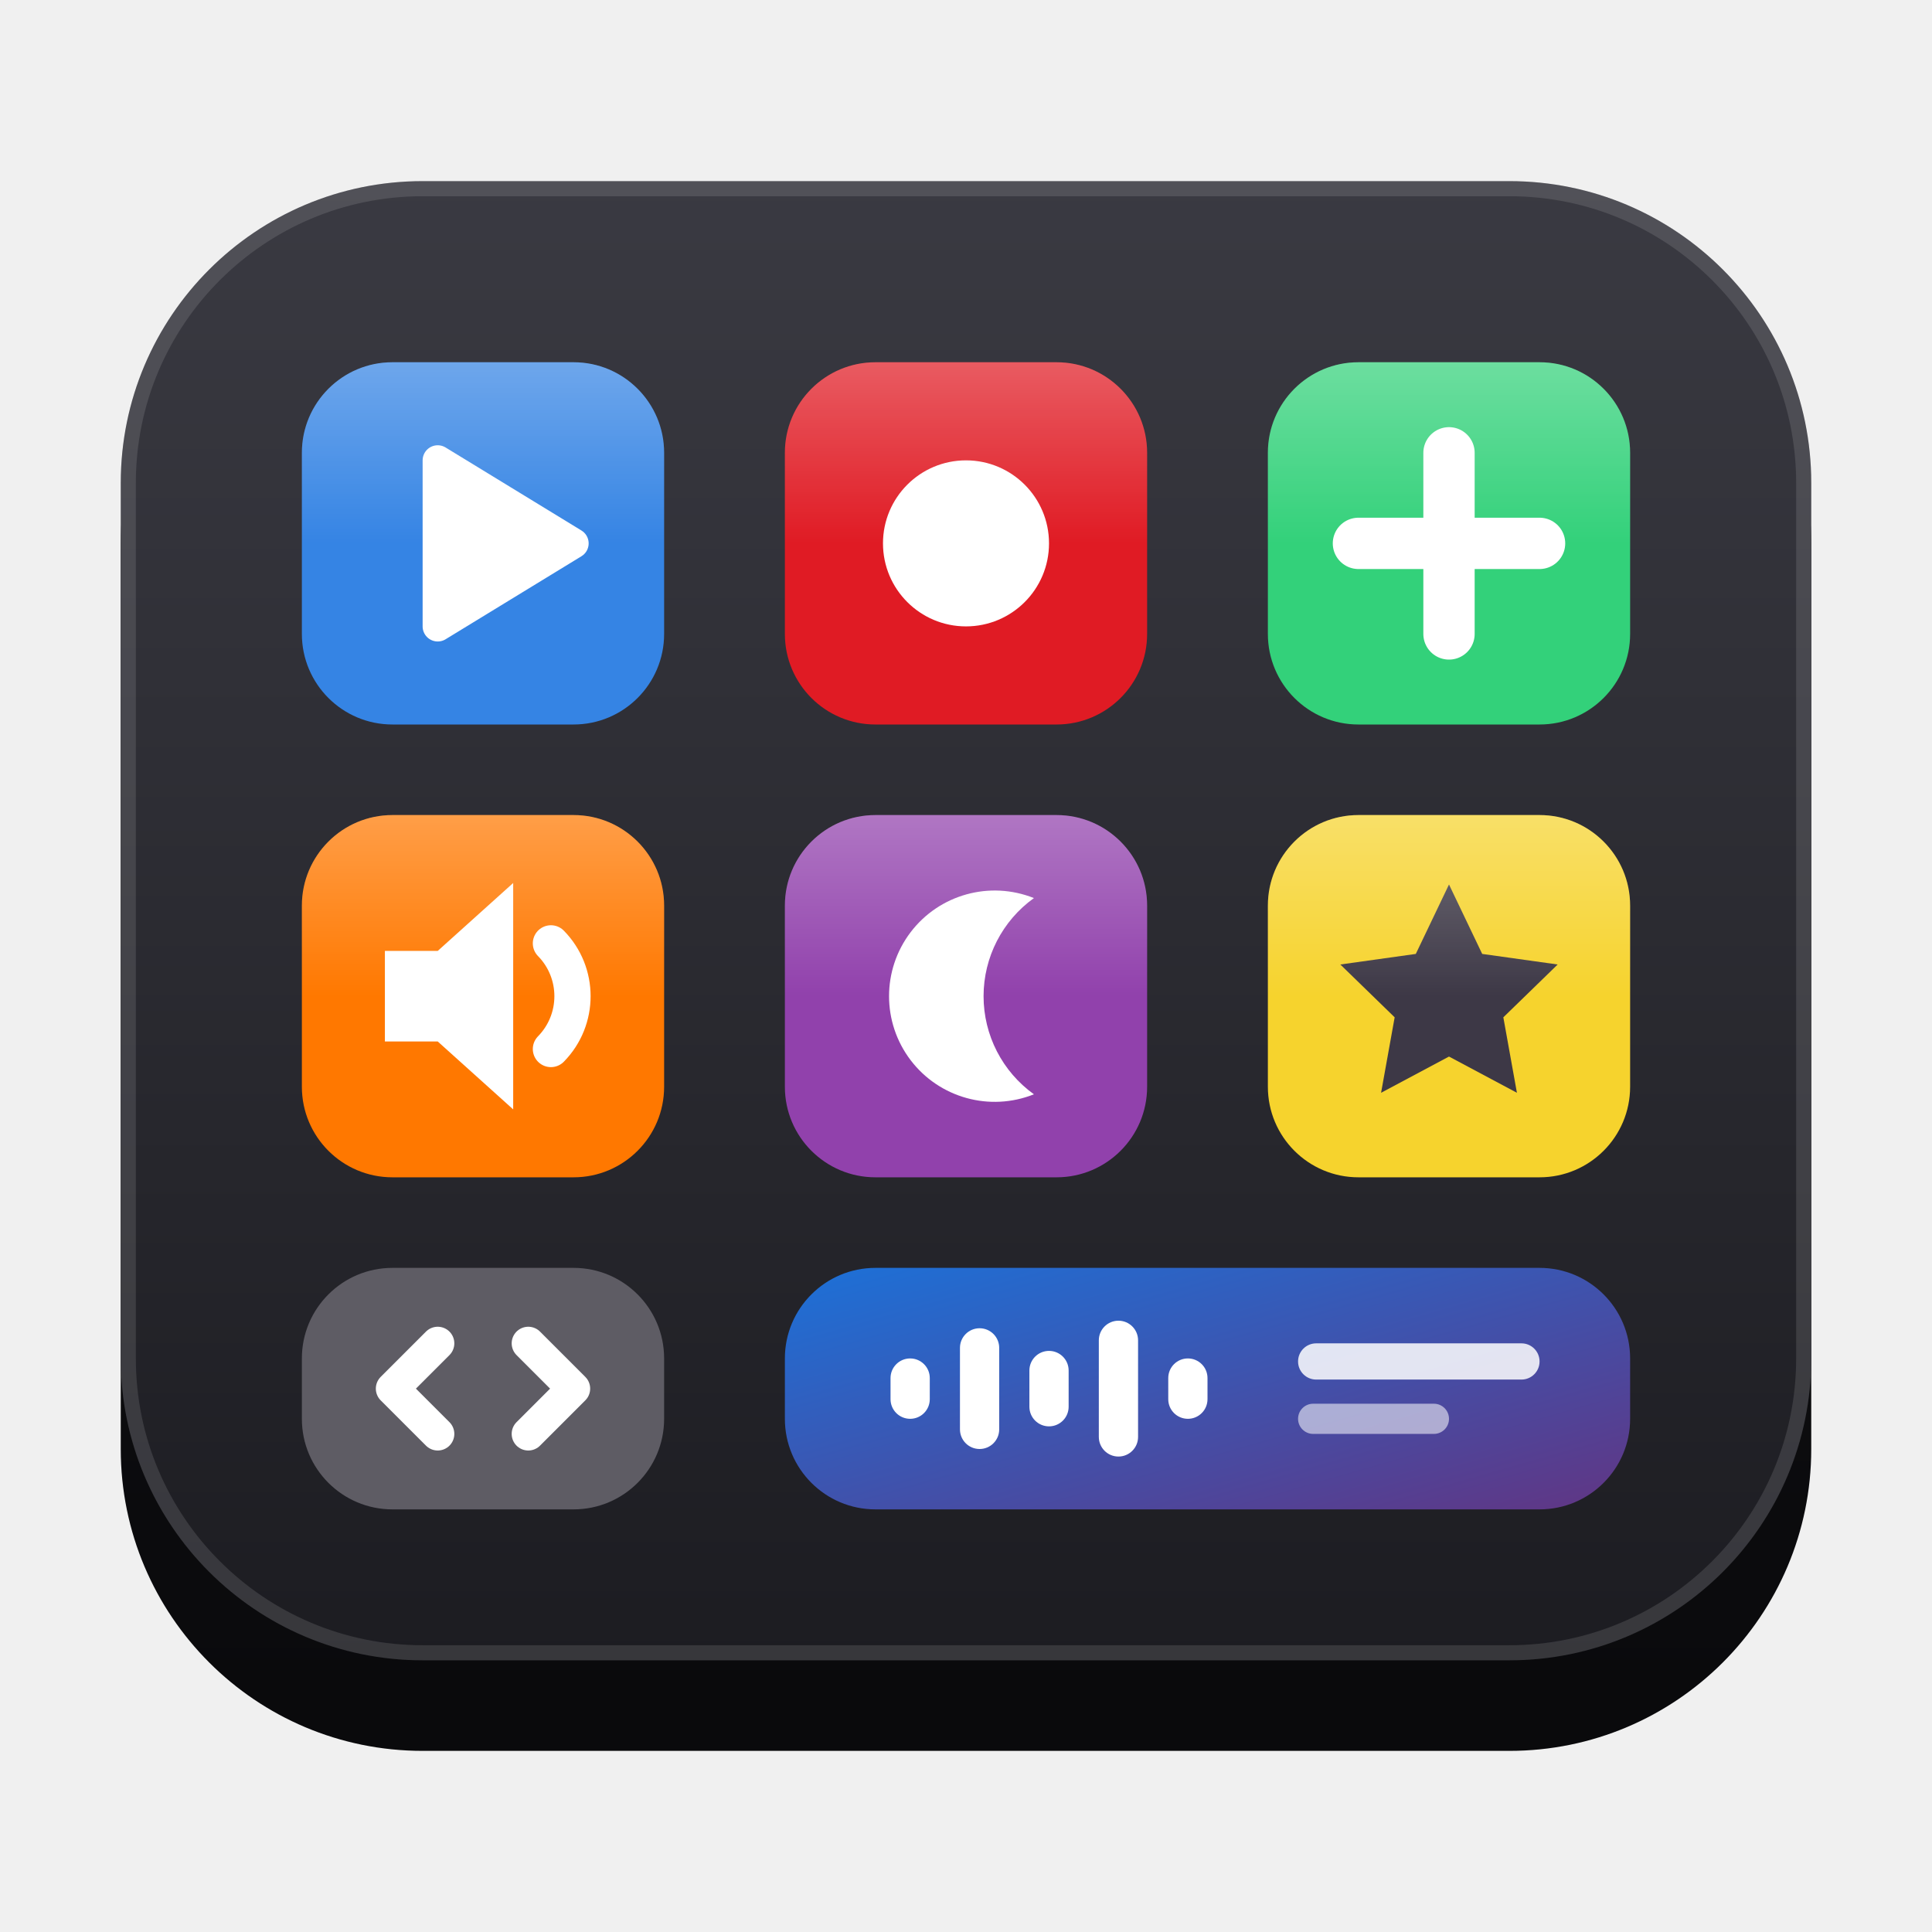
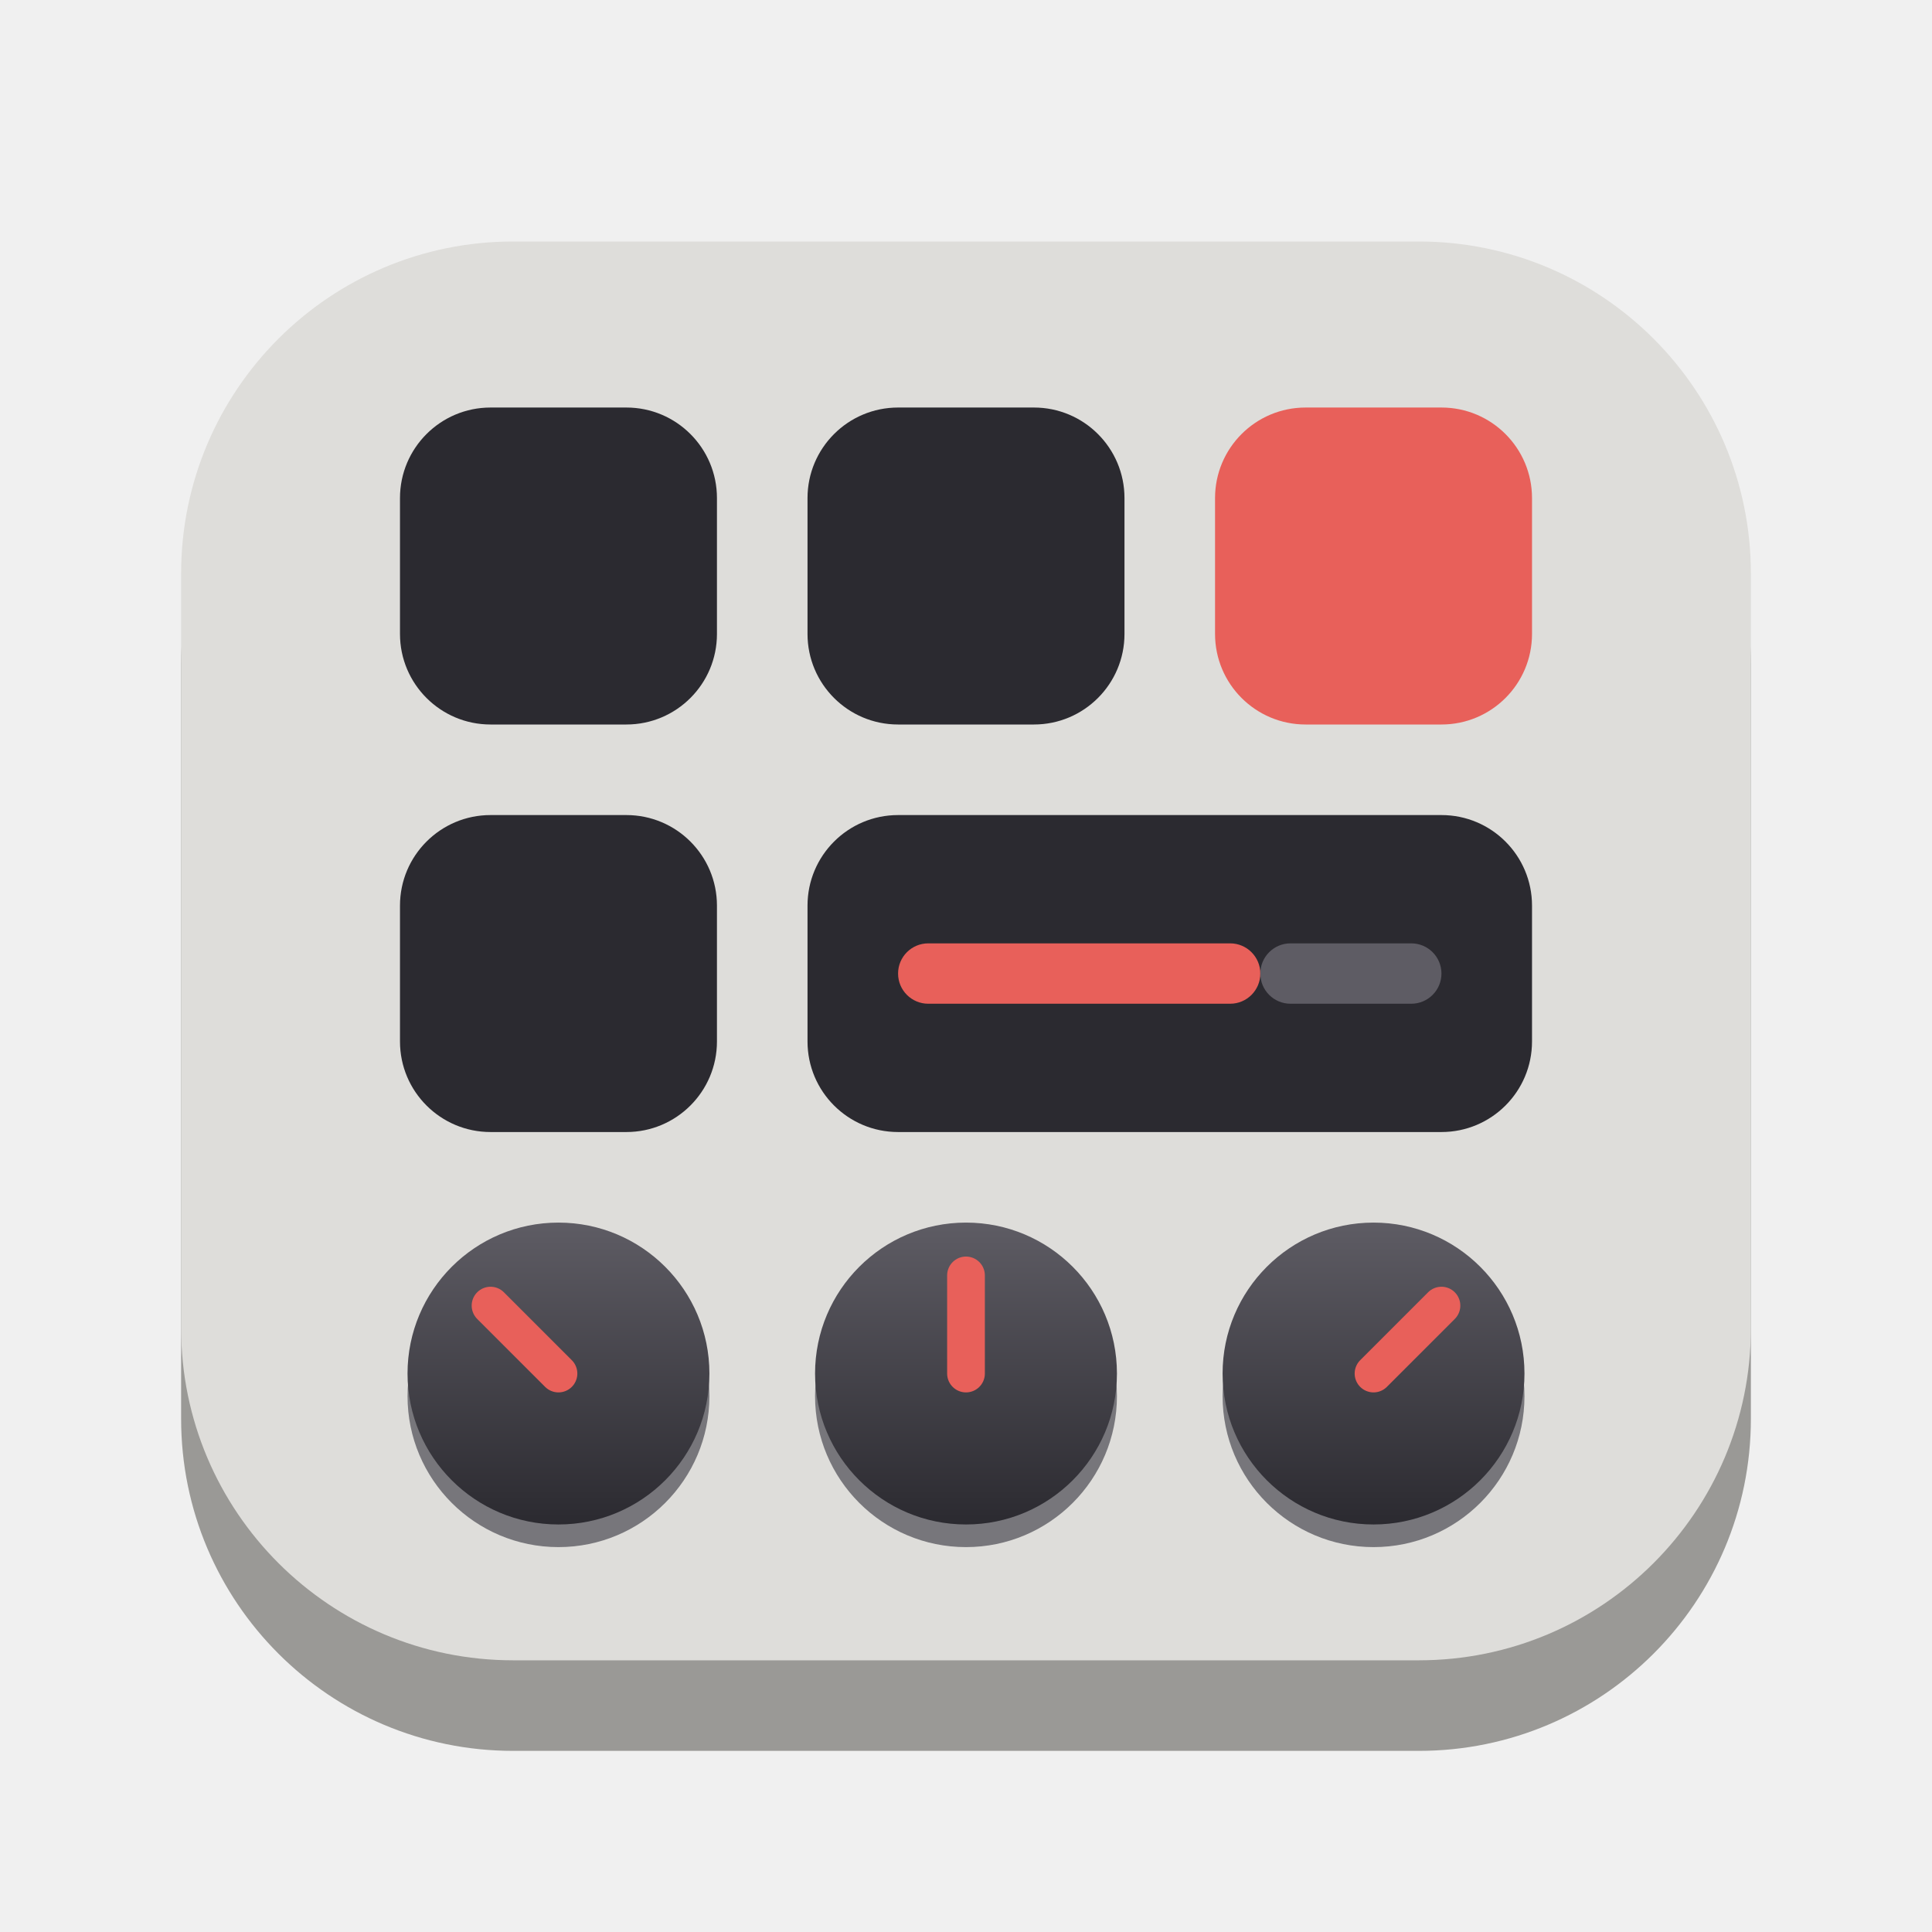
<svg xmlns="http://www.w3.org/2000/svg" width="128" height="128" viewBox="0 0 128 128">
  <defs>
-     <linearGradient id="body" x1="0" y1="0" x2="0" y2="1">
-       <stop offset="0" stop-color="#3a3a42" />
-       <stop offset="1" stop-color="#1c1c21" />
-     </linearGradient>
-     <linearGradient id="edge" x1="0" y1="0" x2="0" y2="1">
-       <stop offset="0" stop-color="#121215" />
-       <stop offset="1" stop-color="#0a0a0c" />
-     </linearGradient>
-     <linearGradient id="screen" x1="0" y1="0" x2="1" y2="1">
-       <stop offset="0" stop-color="#1c71d8" />
-       <stop offset="1" stop-color="#613583" />
-     </linearGradient>
-     <linearGradient id="gloss" x1="0" y1="0" x2="0" y2="1">
-       <stop offset="0" stop-color="#ffffff" stop-opacity="0.28" />
-       <stop offset="0.5" stop-color="#ffffff" stop-opacity="0" />
+     <linearGradient id="linear-gradient-1" x1="0" y1="81" x2="0" y2="101" gradientUnits="userSpaceOnUse">
+       <stop offset="0" stop-color="#5e5c64" />
+       <stop offset="1" stop-color="#2b2a30" />
    </linearGradient>
  </defs>
-   <rect x="8" y="16" width="112" height="100" rx="20" fill="url(#edge)" />
-   <rect x="8" y="12" width="112" height="98" rx="20" fill="url(#body)" />
-   <rect x="8.5" y="12.5" width="111" height="97" rx="19.5" fill="none" stroke="#ffffff" stroke-opacity="0.12" />
-   <g>
-     <rect x="20" y="24" width="24" height="24" rx="6" fill="#3584e4" />
-     <rect x="52" y="24" width="24" height="24" rx="6" fill="#e01b24" />
-     <rect x="84" y="24" width="24" height="24" rx="6" fill="#33d17a" />
-     <rect x="20" y="54" width="24" height="24" rx="6" fill="#ff7800" />
-     <rect x="52" y="54" width="24" height="24" rx="6" fill="#9141ac" />
-     <rect x="84" y="54" width="24" height="24" rx="6" fill="#f6d32d" />
-     <rect x="20" y="84" width="24" height="16" rx="6" fill="#5e5c64" />
-     <rect x="52" y="84" width="56" height="16" rx="6" fill="url(#screen)" />
-   </g>
-   <g fill="#ffffff" stroke-linecap="round" stroke-linejoin="round">
-     <path d="M29 30.5 L38 36 L29 41.5 Z" stroke="#ffffff" stroke-width="2" />
-     <circle cx="64" cy="36" r="5.5" />
-     <path d="M90 36 h12 M96 30 v12" fill="none" stroke="#ffffff" stroke-width="3.4" />
-     <path d="M25.5 63 h3.5 l5 -4.5 v15 l-5 -4.5 h-3.5 Z" />
-     <path d="M36.5 62.5 a5 5 0 0 1 0 7" fill="none" stroke="#ffffff" stroke-width="2.4" />
-     <path d="M68.5 59.5 a7 7 0 1 0 0 13 a8 8 0 0 1 0 -13 Z" />
-     <path d="M96 58.6 l2.2 4.6 l5 .7 l-3.6 3.5 l.9 5 l-4.5 -2.4 l-4.5 2.4 l.9 -5 l-3.6 -3.5 l5 -.7 Z" fill="#3d3846" />
-     <path d="M29 89 l-3 3 l3 3 M35 89 l3 3 l-3 3" fill="none" stroke="#ffffff" stroke-width="2.2" />
-   </g>
-   <g fill="#ffffff">
-     <rect x="59" y="90" width="2.6" height="4" rx="1.3" />
-     <rect x="63.6" y="88" width="2.6" height="8" rx="1.3" />
-     <rect x="68.2" y="89.5" width="2.6" height="5" rx="1.3" />
-     <rect x="72.8" y="87.5" width="2.6" height="9" rx="1.3" />
-     <rect x="77.4" y="90" width="2.6" height="4" rx="1.3" />
-     <rect x="86" y="89" width="16" height="2.4" rx="1.2" fill-opacity="0.85" />
-     <rect x="86" y="93" width="10" height="2" rx="1" fill-opacity="0.55" />
-   </g>
-   <g fill="url(#gloss)">
-     <rect x="20" y="24" width="24" height="24" rx="6" />
-     <rect x="52" y="24" width="24" height="24" rx="6" />
-     <rect x="84" y="24" width="24" height="24" rx="6" />
-     <rect x="20" y="54" width="24" height="24" rx="6" />
-     <rect x="52" y="54" width="24" height="24" rx="6" />
-     <rect x="84" y="54" width="24" height="24" rx="6" />
+   <g id="Layer_1" data-name="Layer 1">
+     <path d="M34 22 L94 22 C106.15 22 116 31.85 116 44 L116 94 C116 106.15 106.15 116 94 116 L34 116 C21.85 116 12 106.15 12 94 L12 44 C12 31.85 21.85 22 34 22 Z" fill="#9a9996" />
+     <path d="M34 16 L94 16 C106.15 16 116 25.85 116 38 L116 88 C116 100.15 106.15 110 94 110 L34 110 C21.85 110 12 100.15 12 88 L12 38 C12 25.85 21.85 16 34 16 Z" fill="#deddda" />
+     <path d="M32.5 27 L41.5 27 C44.814 27 47.5 29.686 47.5 33 L47.5 42 C47.5 45.314 44.814 48 41.5 48 L32.5 48 C29.186 48 26.5 45.314 26.5 42 L26.5 33 C26.5 29.686 29.186 27 32.5 27 Z" fill="#2b2a30" />
+     <path d="M59.5 27 L68.5 27 C71.814 27 74.5 29.686 74.5 33 L74.5 42 C74.5 45.314 71.814 48 68.5 48 L59.5 48 C56.186 48 53.5 45.314 53.5 42 L53.5 33 C53.5 29.686 56.186 27 59.5 27 Z" fill="#2b2a30" />
+     <path d="M86.5 27 L95.5 27 C98.814 27 101.5 29.686 101.5 33 L101.5 42 C101.5 45.314 98.814 48 95.5 48 L86.5 48 C83.186 48 80.5 45.314 80.5 42 L80.5 33 C80.5 29.686 83.186 27 86.5 27 Z" fill="#e8605a" />
+     <path d="M32.5 54 L41.5 54 C44.814 54 47.5 56.686 47.5 60 L47.5 69 C47.5 72.314 44.814 75 41.5 75 L32.5 75 C29.186 75 26.5 72.314 26.5 69 L26.5 60 C26.5 56.686 29.186 54 32.5 54 Z" fill="#2b2a30" />
+     <path d="M59.5 54 L95.5 54 C98.814 54 101.5 56.686 101.5 60 L101.5 69 C101.5 72.314 98.814 75 95.5 75 L59.5 75 C56.186 75 53.5 72.314 53.5 69 L53.5 60 C53.5 56.686 56.186 54 59.5 54 Z" fill="#2b2a30" />
+     <path d="M61.5 62.5 L81.5 62.5 C82.605 62.5 83.5 63.395 83.5 64.5 L83.5 64.5 C83.5 65.605 82.605 66.5 81.5 66.5 L61.5 66.5 C60.395 66.5 59.5 65.605 59.5 64.5 L59.5 64.5 C59.5 63.395 60.395 62.5 61.5 62.5 Z" fill="#e8605a" />
+     <path d="M85.5 62.5 L93.5 62.5 C94.605 62.5 95.5 63.395 95.5 64.5 L95.5 64.5 C95.5 65.605 94.605 66.5 93.5 66.5 L85.5 66.5 C84.395 66.5 83.5 65.605 83.5 64.5 L83.5 64.5 C83.5 63.395 84.395 62.5 85.5 62.5 Z" fill="#5e5c64" />
+     <path d="M27 92.5 C27 86.977 31.477 82.5 37 82.5 C42.523 82.5 47 86.977 47 92.5 C47 98.023 42.523 102.5 37 102.5 C31.477 102.5 27 98.023 27 92.5 Z" fill="#77767b" />
+     <path d="M54 92.5 C54 86.977 58.477 82.5 64 82.5 C69.523 82.5 74 86.977 74 92.5 C74 98.023 69.523 102.5 64 102.5 C58.477 102.5 54 98.023 54 92.5 Z" fill="#77767b" />
+     <path d="M81 92.5 C81 86.977 85.477 82.5 91 82.5 C96.523 82.5 101 86.977 101 92.5 C101 98.023 96.523 102.5 91 102.5 C85.477 102.5 81 98.023 81 92.5 Z" fill="#77767b" />
+     <path d="M27 91 C27 85.477 31.477 81 37 81 C42.523 81 47 85.477 47 91 C47 96.523 42.523 101 37 101 C31.477 101 27 96.523 27 91 Z" fill="url(#linear-gradient-1)" />
+     <path d="M54 91 C54 85.477 58.477 81 64 81 C69.523 81 74 85.477 74 91 C74 96.523 69.523 101 64 101 C58.477 101 54 96.523 54 91 Z" fill="url(#linear-gradient-1)" />
+     <path d="M81 91 C81 85.477 85.477 81 91 81 C96.523 81 101 85.477 101 91 C101 96.523 96.523 101 91 101 C85.477 101 81 96.523 81 91 Z" fill="url(#linear-gradient-1)" />
+     <path d="M64 91 L64 84.5 M37 91 L32.5 86.5 M91 91 L95.5 86.5" fill="none" stroke="#e8605a" stroke-width="2.5" stroke-linecap="round" stroke-miterlimit="10" />
  </g>
</svg>
